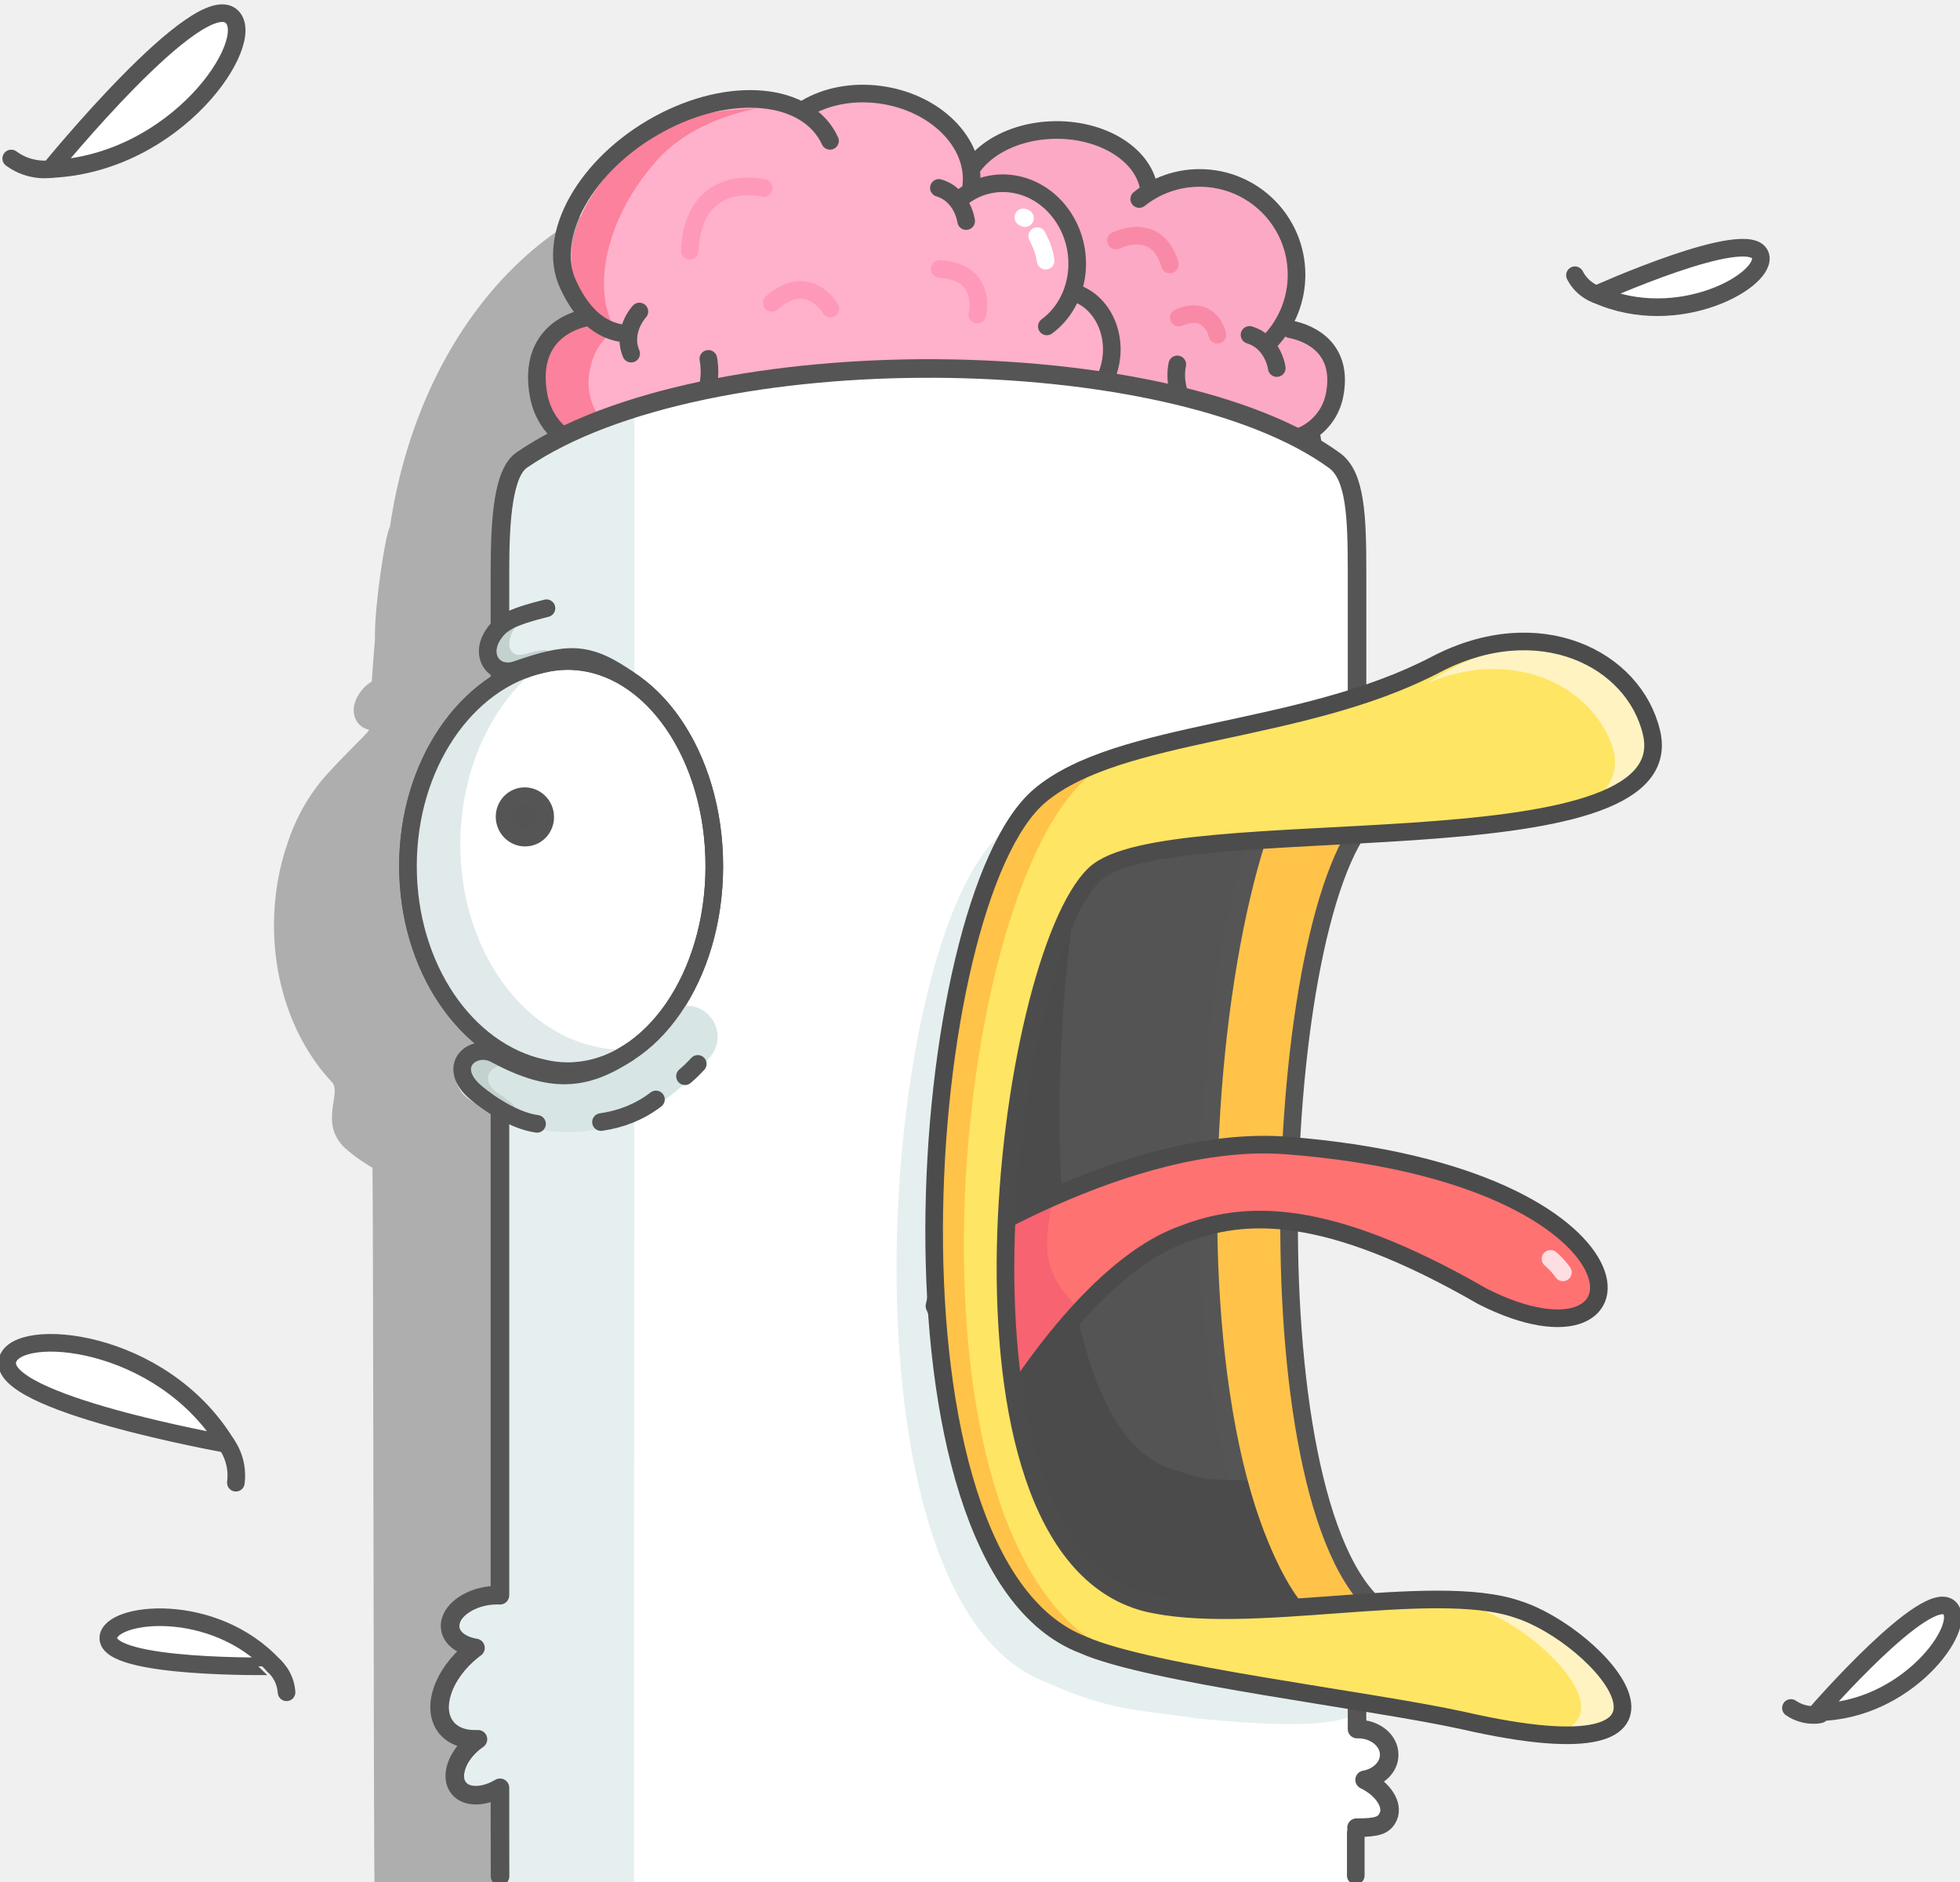
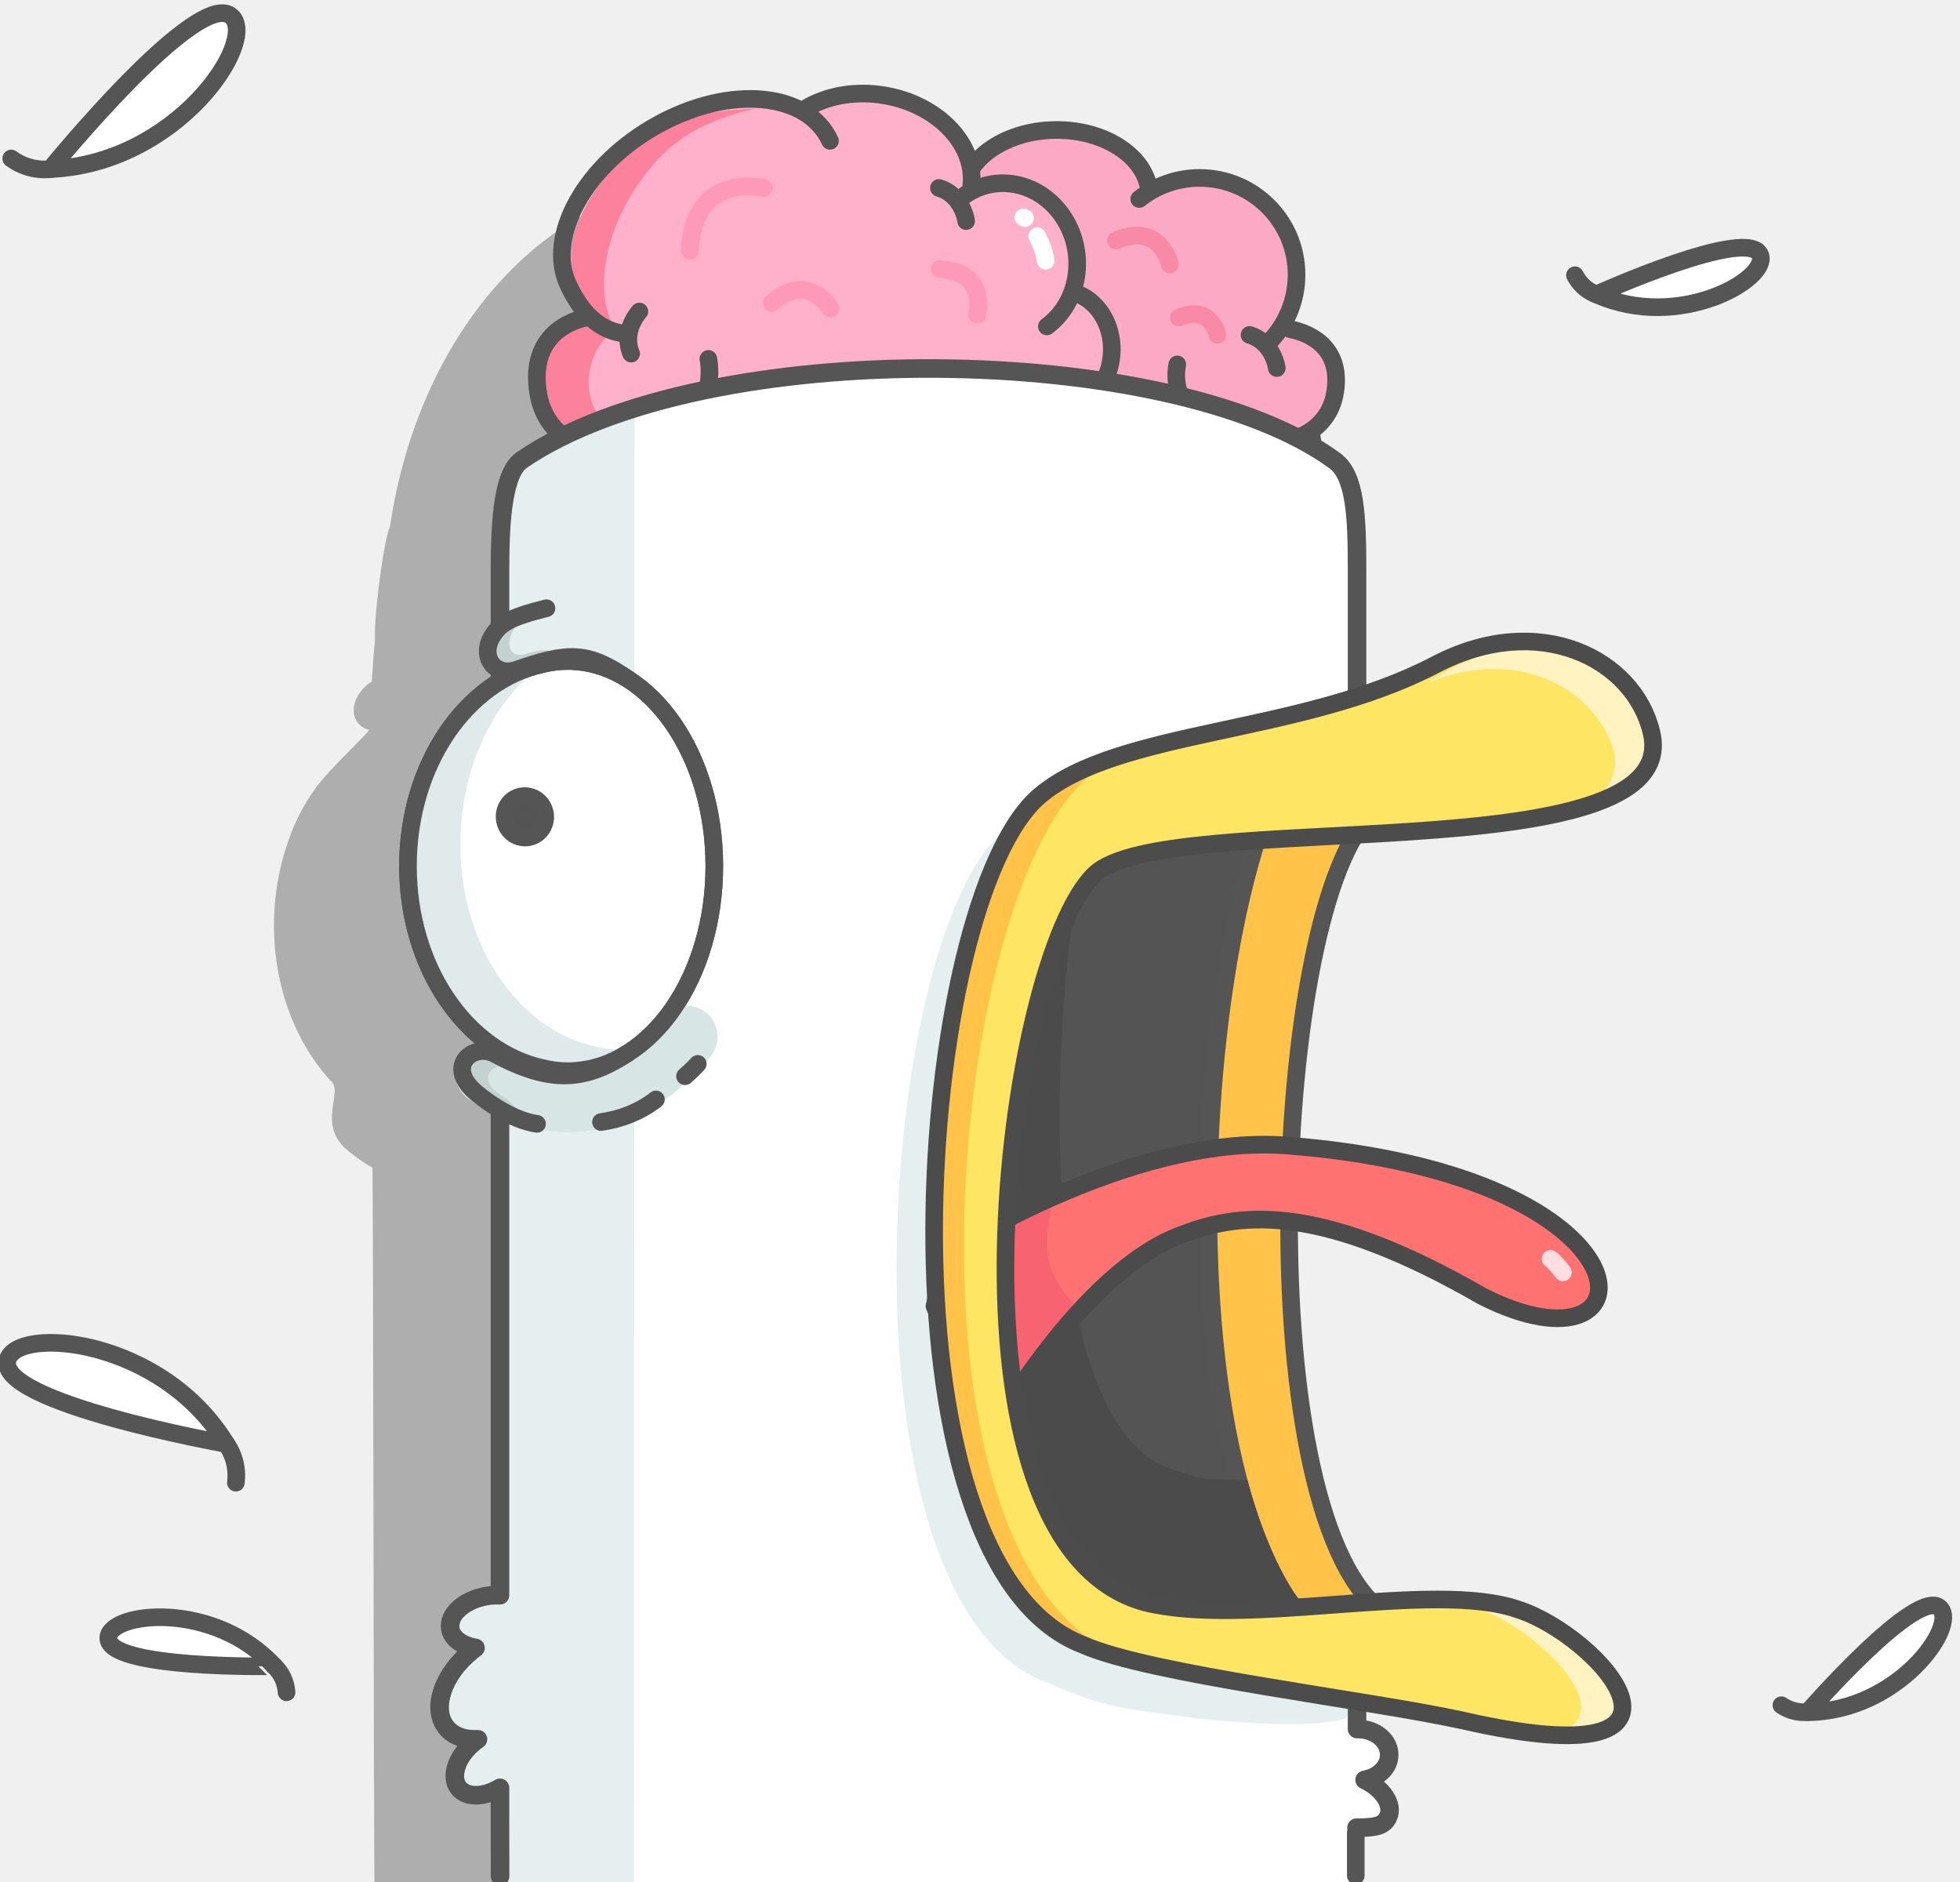
<svg xmlns="http://www.w3.org/2000/svg" version="1.1" id="Layer_1" x="0px" y="0px" width="411.623px" height="395.066px" viewBox="0 0 411.623 395.066" enable-background="new 0 0 411.623 395.066" xml:space="preserve">
-   <path fill="#161614" fill-opacity="0.3" d="M258.892,157.189v-24.858c0-8.237-0.17-15.033-1.93-19.378  c-3.074-43.853-35.545-69.7-69.177-69.7c-3.355,0-6.658,0.298-9.893,0.875c-7.97-4.208-16.867-6.544-26.53-6.544  c-35.63,0-63.376,31.532-69.48,73.097c-1.034,1.642-3.136,16.412-3.136,22.363v1.311c-0.258,2.857-0.48,5.776-0.676,8.746  c-1.242,0.758-1.977,1.571-2.637,2.567c-2.344,3.537-0.844,6.938,2.078,7.567c-0.024,0.625-8.142,7.926-11.247,12.29  c-2.562,3.47-4.494,7.334-5.846,11.42c-1.848,5.3-2.88,11.149-2.88,17.31c0,13.255,4.75,25.104,12.214,33  c2.02,2.333-2.76,8.604,2.646,13.755c0.758,0.722,3.006,2.552,5.822,4.179c0.174,6.029,0.253,144.619,0.427,150.879l181.165-0.752  c7.869,1.294,11.627-48.137-0.677-47.313C247.582,335.247,263.896,155.497,258.892,157.189L258.892,157.189L258.892,157.189z   M252.24,368.068c1.141,0.188,2.27,0.371,3.393,0.553c-1.17,0.047-2.301-0.141-3.393-0.551V368.068z" />
+   <path fill="#161614" fill-opacity="0.3" d="M258.892,157.189v-24.858c0-8.237-0.17-15.033-1.93-19.378  c-3.074-43.853-35.545-69.7-69.177-69.7c-3.355,0-6.658,0.298-9.893,0.875c-7.97-4.208-16.867-6.544-26.53-6.544  c-35.63,0-63.376,31.532-69.48,73.099c-1.034,1.642-3.136,16.41-3.136,22.361v1.312c-0.258,2.855-0.48,5.774-0.676,8.746  c-1.242,0.758-1.977,1.569-2.637,2.565c-2.344,3.537-0.844,6.938,2.078,7.567c-0.024,0.625-8.142,7.926-11.247,12.29  c-2.562,3.47-4.494,7.334-5.846,11.42c-1.848,5.3-2.88,11.147-2.88,17.31c0,13.255,4.75,25.104,12.214,33  c2.02,2.333-2.76,8.604,2.646,13.755c0.758,0.724,3.006,2.554,5.822,4.181c0.174,6.027,0.253,144.619,0.427,150.879l181.165-0.752  c7.869,1.294,11.627-48.137-0.677-47.313C247.582,335.247,263.896,155.497,258.892,157.189L258.892,157.189L258.892,157.189z   M252.24,368.068c1.141,0.188,2.27,0.371,3.393,0.553c-1.17,0.047-2.301-0.141-3.393-0.551V368.068z" />
  <path fill="none" stroke="#555555" stroke-width="3.7" stroke-miterlimit="10" d="M234.658,101.231  c-5.056-41.817-27.181-73.664-58.386-73.664c-31.205,0-55.465,31.846-60.518,73.664H234.658z" />
  <path fill="#FCA9C5" stroke="#545454" stroke-width="3.7" stroke-linecap="round" stroke-linejoin="round" stroke-miterlimit="10" d="  M166.05,96.351c4.68-35.57,25.173-62.657,54.081-62.657c28.902,0,51.375,27.087,56.056,62.658L166.05,96.351L166.05,96.351z" />
-   <path fill="#FCA9C5" stroke="#545454" stroke-width="3.7" stroke-linecap="round" stroke-linejoin="round" stroke-miterlimit="10" d="  M247.246,76.508c-1.248,6.394,2.924,12.587,9.313,13.834l9.885,1.931c6.396,1.246,12.589-2.926,13.834-9.32  c1.853-9.485-4.631-12.92-9.317-13.836" />
+   <path fill="#FCA9C5" stroke="#545454" stroke-width="3.7" stroke-linecap="round" stroke-linejoin="round" stroke-miterlimit="10" d="  M247.246,76.508c-1.248,6.396,2.924,12.587,9.313,13.834l9.885,1.933c6.396,1.246,12.589-2.926,13.834-9.32  c1.853-9.485-4.631-12.92-9.317-13.836" />
  <path fill="#FFA4AF" stroke="#545454" stroke-width="3.7" stroke-linecap="round" stroke-linejoin="round" stroke-miterlimit="10" d="  M176.206,65.165c-5.475,1.236-8.934,7.388-7.723,13.742c1.21,6.354,6.627,10.503,12.102,9.267l14.04-3.168" />
-   <path fill="#FFA4AF" stroke="#545454" stroke-width="3.7" stroke-linecap="round" stroke-linejoin="round" stroke-miterlimit="10" d="  M195.346,44.283c-7.05-3.45-15.332-0.027-18.5,7.648c-3.17,7.676-0.025,16.694,7.023,20.146" />
-   <path fill="#FCA9C5" stroke="#545454" stroke-width="3.7" stroke-linecap="round" stroke-linejoin="round" stroke-miterlimit="10" d="  M241.399,41.031c-0.101-7.729-8.979-13.877-19.83-13.738c-10.85,0.143-19.561,6.521-19.459,14.246" />
+   <path fill="#FFA4AF" stroke="#545454" stroke-width="3.7" stroke-linecap="round" stroke-linejoin="round" stroke-miterlimit="10" d="  M195.346,44.283c-7.05-3.45-15.332-0.027-18.5,7.648c-3.17,7.676-0.025,16.692,7.023,20.146" />
+   <path fill="#FCA9C5" stroke="#545454" stroke-width="3.7" stroke-linecap="round" stroke-linejoin="round" stroke-miterlimit="10" d="  M241.399,41.031c-0.103-7.729-8.979-13.877-19.83-13.738c-10.852,0.145-19.562,6.521-19.459,14.246" />
  <path fill="#FFB0CA" d="M234.658,99.658c-5.056-41.818-27.181-73.665-58.386-73.665c-31.205,0-55.465,31.846-60.516,73.665h118.9  H234.658z" />
-   <path fill="#FCA9C5" d="M239.003,42.893c3.479-2.771,7.887-4.425,12.682-4.425c11.238,0,20.354,9.101,20.354,20.323  c0,5.303-2.035,10.13-5.367,13.75" />
+   <path fill="#FCA9C5" d="M239.003,42.893c3.479-2.771,7.887-4.427,12.682-4.427c11.238,0,20.354,9.103,20.354,20.323  c0,5.303-2.035,10.13-5.367,13.75" />
  <path fill="none" stroke="#545454" stroke-width="3.7" stroke-linecap="round" stroke-linejoin="round" stroke-miterlimit="10" d="  M239.253,41.784c3.479-2.77,7.887-4.424,12.682-4.424c11.24,0,20.354,9.098,20.354,20.322c0,5.302-2.035,10.13-5.365,13.75" />
-   <path fill="#FFB0CA" d="M161.86,33.465c0.99-9.02,11.223-15.105,22.855-13.594c11.63,1.514,20.256,10.054,19.268,19.075" />
-   <path fill="none" stroke="#545454" stroke-width="3.7" stroke-linecap="round" stroke-linejoin="round" stroke-miterlimit="10" d="  M161.86,33.465c0.99-9.02,11.223-15.105,22.855-13.594c11.63,1.514,20.256,10.054,19.268,19.075" />
-   <path fill="#FFB0CA" d="M147.762,74.665c1.346,7.518-3.158,14.8-10.06,16.265l-10.67,2.267c-6.9,1.465-13.587-3.44-14.933-10.958  c-2-11.15,4.995-15.19,10.058-16.265" />
-   <path fill="#FFB0CA" stroke="#545454" stroke-width="3.7" stroke-linecap="round" stroke-linejoin="round" stroke-miterlimit="10" d="  M224.894,61.264c5.91,1.333,9.645,7.976,8.336,14.836c-1.307,6.859-7.154,11.338-13.064,10.004l-15.158-3.42" />
-   <path fill="#FFB0CA" stroke="#545454" stroke-width="3.7" stroke-linecap="round" stroke-linejoin="round" stroke-miterlimit="10" d="  M202.303,41.221c6.821-5.021,16.28-2.979,21.125,4.562c4.846,7.544,3.24,17.73-3.58,22.753" />
-   <path fill="#FC819C" d="M135.8,93.847c-7.02-0.727-13.124-7.641-12.097-15.21c0.832-6.129,4.377-8.419,4.377-8.419l-2.94-2.079  c-5.145-0.532-9.833-1.017-11.354,10.21c-1.03,7.566,4.932,14.479,11.95,15.206l10.85,1.119c1.43,0.147,2.837,0.023,4.185-0.313  L135.8,93.847L135.8,93.847z" />
-   <path fill="none" stroke="#545454" stroke-width="3.7" stroke-linecap="round" stroke-linejoin="round" stroke-miterlimit="10" d="  M148.764,75.351c1.346,7.517-3.158,14.8-10.06,16.264l-10.67,2.267c-6.903,1.467-13.59-3.438-14.935-10.957  c-2-11.149,4.997-15.189,10.06-16.265" />
-   <path fill="#FFB0CA" d="M132.333,71.515c-5.697-0.948-9.033-5.601-11.184-10.247c-4.724-10.229,3.76-25.264,18.952-33.584  c15.19-8.322,31.33-6.78,36.057,3.447" />
-   <path fill="#FC819C" d="M137.73,33.914c6.052-6.854,14.49-9.746,21.138-11.151c-5.463,0.325-12.707,0.6-18.607,3.831  c-15.192,8.32-23.675,23.356-18.952,33.584c1.717,3.716,4.2,7.428,8.033,9.254c-5.334-8.698-1.992-23.764,8.39-35.518H137.73z" />
+   <path fill="#FFB0CA" d="M161.86,33.465c0.99-9.02,11.223-15.104,22.855-13.594c11.63,1.514,20.256,10.054,19.268,19.075" />
+   <path fill="none" stroke="#545454" stroke-width="3.7" stroke-linecap="round" stroke-linejoin="round" stroke-miterlimit="10" d="  M161.86,33.465c0.99-9.02,11.223-15.104,22.855-13.594c11.63,1.514,20.256,10.054,19.268,19.075" />
+   <path fill="#FFB0CA" d="M147.762,74.665c1.346,7.52-3.158,14.8-10.06,16.267l-10.67,2.267c-6.9,1.465-13.587-3.44-14.933-10.958  c-2-11.15,4.995-15.19,10.058-16.265" />
+   <path fill="#FFB0CA" stroke="#545454" stroke-width="3.7" stroke-linecap="round" stroke-linejoin="round" stroke-miterlimit="10" d="  M224.894,61.264c5.91,1.333,9.646,7.976,8.336,14.836c-1.307,6.857-7.152,11.338-13.062,10.004l-15.158-3.42" />
+   <path fill="#FFB0CA" stroke="#545454" stroke-width="3.7" stroke-linecap="round" stroke-linejoin="round" stroke-miterlimit="10" d="  M202.303,41.221c6.821-5.021,16.28-2.979,21.125,4.562c4.846,7.544,3.238,17.73-3.58,22.753" />
+   <path fill="#FC819C" d="M135.8,93.847c-7.02-0.729-13.124-7.643-12.097-15.21c0.832-6.131,4.377-8.421,4.377-8.421l-2.94-2.077  c-5.145-0.532-9.833-1.019-11.354,10.21c-1.03,7.564,4.932,14.479,11.95,15.206l10.85,1.117c1.43,0.147,2.837,0.023,4.185-0.312  L135.8,93.847L135.8,93.847z" />
+   <path fill="none" stroke="#545454" stroke-width="3.7" stroke-linecap="round" stroke-linejoin="round" stroke-miterlimit="10" d="  M148.764,75.351c1.346,7.517-3.158,14.8-10.06,16.264l-10.67,2.267c-6.903,1.469-13.59-3.438-14.935-10.957  c-2-11.147,4.997-15.188,10.06-16.265" />
+   <path fill="#FFB0CA" d="M132.333,71.515c-5.697-0.948-9.033-5.603-11.184-10.247c-4.724-10.229,3.76-25.266,18.952-33.584  c15.19-8.322,31.33-6.78,36.057,3.445" />
+   <path fill="#FC819C" d="M137.73,33.914c6.052-6.854,14.49-9.746,21.138-11.149c-5.463,0.323-12.707,0.6-18.607,3.829  c-15.192,8.32-23.675,23.356-18.952,33.584c1.717,3.718,4.2,7.43,8.033,9.256c-5.334-8.698-1.992-23.766,8.39-35.52H137.73z" />
  <path fill="none" stroke="#545454" stroke-width="3.7" stroke-linecap="round" stroke-linejoin="round" stroke-miterlimit="10" d="  M130.49,69.957c-5.7-0.948-9.036-5.6-11.187-10.247c-4.723-10.229,3.762-25.264,18.953-33.585c15.19-8.322,31.332-6.78,36.057,3.448  " />
-   <path fill="none" stroke="#545454" stroke-width="3.7" stroke-linecap="round" stroke-linejoin="round" stroke-miterlimit="10" d="  M132.55,74.251c-2.02-4.847,1.73-8.844,1.73-8.844 M262.414,70.321c5.022,1.523,5.726,6.96,5.726,6.96 M197.178,39.457  c5.027,1.525,5.725,6.962,5.725,6.962" />
-   <path fill="none" stroke="#FFFFFF" stroke-width="3.7" stroke-linecap="round" stroke-linejoin="round" stroke-miterlimit="10" d="  M217.826,49.581c0.993,1.993,1.399,2.975,1.774,5.153 M214.925,45.638c0.113,0.053,0.229,0.107,0.342,0.163" />
-   <path fill="none" stroke="#FF99B9" stroke-width="3.7" stroke-linecap="round" stroke-linejoin="round" stroke-miterlimit="10" d="  M197.364,56.481c10.224,0.63,7.865,9.565,7.865,9.565 M162.077,63.604c7.666-6.794,12.328,1.185,12.328,1.185" />
-   <path fill="none" stroke="#FF99B9" stroke-width="3.7" stroke-linecap="round" stroke-linejoin="round" stroke-miterlimit="10" d="  M144.86,52.635c0.79-16.81,15.527-13.149,15.527-13.149" />
-   <path fill="none" stroke="#F98AA7" stroke-width="3.7" stroke-linecap="round" stroke-linejoin="round" stroke-miterlimit="10" d="  M234.356,50.503c9.422-4.016,11.317,5.03,11.317,5.03" />
+   <path fill="none" stroke="#545454" stroke-width="3.7" stroke-linecap="round" stroke-linejoin="round" stroke-miterlimit="10" d="  M132.55,74.251c-2.02-4.847,1.73-8.844,1.73-8.844 M262.414,70.321c5.022,1.521,5.726,6.96,5.726,6.96 M197.178,39.457  c5.027,1.525,5.725,6.962,5.725,6.962" />
+   <path fill="none" stroke="#FFFFFF" stroke-width="3.7" stroke-linecap="round" stroke-linejoin="round" stroke-miterlimit="10" d="  M217.826,49.581c0.993,1.993,1.399,2.977,1.774,5.153 M214.925,45.638c0.113,0.053,0.229,0.105,0.342,0.161" />
+   <path fill="none" stroke="#FF99B9" stroke-width="3.7" stroke-linecap="round" stroke-linejoin="round" stroke-miterlimit="10" d="  M197.364,56.481c10.224,0.63,7.865,9.563,7.865,9.563 M162.077,63.604c7.666-6.794,12.328,1.185,12.328,1.185" />
+   <path fill="none" stroke="#FF99B9" stroke-width="3.7" stroke-linecap="round" stroke-linejoin="round" stroke-miterlimit="10" d="  M144.86,52.635c0.79-16.81,15.527-13.147,15.527-13.147" />
+   <path fill="none" stroke="#F98AA7" stroke-width="3.7" stroke-linecap="round" stroke-linejoin="round" stroke-miterlimit="10" d="  M234.356,50.503c9.422-4.016,11.315,5.03,11.315,5.03" />
  <path fill="none" stroke="#F98AA7" stroke-width="3.7" stroke-linecap="round" stroke-linejoin="round" stroke-miterlimit="10" d="  M247.562,66.689c6.746-2.875,8.104,3.602,8.104,3.602" />
-   <path fill="#FFFFFF" d="M288.621,373.684c2.953-0.526,5.166-2.688,5.166-5.272c0-2.979-2.938-5.396-6.565-5.396  c-0.062,0-0.189-7.465-0.189-7.465c-32.334,12.604-39.399-145.16,0-199.661v-35.967c0-11.365-0.309-20.015-4.69-23.22  c-34.394-25.153-132.311-26.403-170.677-0.173c-3.863,2.64-4.633,11.88-4.633,23.393v215c-0.91-0.047-1.872,0.005-2.856,0.173  c-4.695,0.803-8.086,3.883-7.572,6.877c0.354,2.063,2.47,3.551,5.29,4.008c-0.208,0.153-0.417,0.302-0.62,0.465  c-6.236,4.988-8.713,12.258-5.53,16.232c1.466,1.831,3.884,2.635,6.67,2.489c-0.25,0.174-0.5,0.357-0.745,0.554  c-3.72,2.977-5.197,7.312-3.3,9.684c1.65,2.062,5.298,1.962,8.665-0.049v6.485c0,0.573-0.38,3.294-0.37,3.862h2.002l0.148,10.362  l176.953-0.728l0.049-9.636h1.349c3.096,0.563,5.582-2.388,6.442-4.351C294.681,378.904,292.46,375.551,288.621,373.684z" />
-   <path fill="#E6EFEF" d="M133.25,87.317c-8.422,2.77-15.863,6.192-21.852,10.288c-3.863,2.64-4.633,11.88-4.633,23.394v215  c-0.912-0.046-1.873,0.003-2.857,0.17c-4.695,0.807-8.084,3.885-7.572,6.878c0.354,2.064,2.47,3.552,5.29,4.009  c-0.206,0.153-0.415,0.303-0.62,0.465c-6.236,4.986-8.713,12.256-5.53,16.229c1.466,1.835,3.884,2.636,6.67,2.49  c-0.25,0.177-0.5,0.357-0.745,0.556c-3.718,2.977-5.194,7.311-3.298,9.684c1.648,2.061,5.297,1.959,8.664-0.051v6.489  c0,0.57-0.129,12.58-0.121,13.148h26.5L133.25,87.317L133.25,87.317z M222.005,191.367  c-18.779,17.896-34.609,140.646,10.557,152.896c21.41,5.346,15.229-5.177,33.104,0.947c17.125,5.376,40.787,21.143-13.895,15.655  c-13.363-2.035-18.248-1.479-32.201-7.7c-45.062-17.229-35.339-156.234-9.062-178.33c16.65-13.992,26.391,2.3,11.5,16.53  L222.005,191.367L222.005,191.367z" />
-   <path fill="none" stroke="#555555" stroke-width="3.9" stroke-linecap="round" stroke-linejoin="round" stroke-miterlimit="10" d="  M284.884,383.751c4.219,0.016,5.82-0.41,6.686-2.374c1.074-2.45-1.146-5.803-4.984-7.67c2.951-0.526,5.164-2.686,5.164-5.272  c0-2.979-2.939-5.396-6.564-5.396c-0.062,0-0.127,0.006-0.188,0.008v-7.47c-32.336,12.604-39.404-145.163,0-199.663v-35.966  c0-11.366-0.312-20.015-4.691-23.22c-34.395-25.153-132.311-26.403-170.677-0.173c-3.863,2.64-4.633,11.88-4.633,23.394v215  c-0.912-0.047-1.873,0.006-2.855,0.174c-4.696,0.802-8.087,3.882-7.573,6.876c0.352,2.063,2.47,3.55,5.29,4.008  c-0.208,0.154-0.417,0.301-0.622,0.466c-6.236,4.986-8.713,12.257-5.53,16.229c1.466,1.833,3.884,2.636,6.67,2.489  c-0.25,0.174-0.5,0.356-0.743,0.555c-3.72,2.978-5.197,7.311-3.3,9.685c1.647,2.061,5.296,1.96,8.663-0.051v6.75  c0,0.569,0.02,11.812,0.02,11.812" />
-   <path fill="#FFFFFF" stroke="#555555" stroke-width="3.7" stroke-linecap="round" stroke-linejoin="round" stroke-miterlimit="10" d="  M369.679,53.594c1.809,5.061-17.184,15.957-34.42,8.219C335.259,61.812,367.435,47.295,369.679,53.594L369.679,53.594z" />
-   <path fill="none" stroke="#555555" stroke-width="3.7" stroke-linecap="round" stroke-linejoin="round" stroke-miterlimit="10" d="  M330.755,57.791c1.672,3.271,4.73,4.101,4.73,4.101" />
-   <path fill="#FFFFFF" stroke="#555555" stroke-width="3.7" stroke-linecap="round" stroke-linejoin="round" stroke-miterlimit="10" d="  M409.464,337.668c3.754,3.847-8.949,21.679-27.842,21.842C381.623,359.508,404.794,332.88,409.464,337.668L409.464,337.668z" />
-   <path fill="none" stroke="#555555" stroke-width="3.7" stroke-linecap="round" stroke-linejoin="round" stroke-miterlimit="10" d="  M376.115,358.615c3.023,2.076,6.107,1.346,6.107,1.346" />
-   <path fill="#FFFFFF" stroke="#555555" stroke-width="3.7" stroke-linecap="round" stroke-linejoin="round" stroke-miterlimit="10" d="  M22.75,343.843c0.337-5.361,22.083-7.895,34.872,6.014C57.622,349.855,22.332,350.518,22.75,343.843L22.75,343.843z" />
-   <path fill="none" stroke="#555555" stroke-width="3.7" stroke-linecap="round" stroke-linejoin="round" stroke-miterlimit="10" d="  M60.178,355.324c-0.248-3.662-2.73-5.631-2.73-5.631" />
-   <path fill="#FFFFFF" stroke="#555555" stroke-width="3.7" stroke-linecap="round" stroke-linejoin="round" stroke-miterlimit="10" d="  M1.584,285.581c1.904-7.226,32.242-4.814,45.94,17.59C47.524,303.171-0.786,294.57,1.584,285.581z" />
-   <path fill="none" stroke="#555555" stroke-width="3.7" stroke-linecap="round" stroke-linejoin="round" stroke-miterlimit="10" d="  M49.536,311.32c0.648-5.062-2.207-8.414-2.207-8.414" />
-   <path fill="#FFFFFF" stroke="#555555" stroke-width="3.7" stroke-linecap="round" stroke-linejoin="round" stroke-miterlimit="10" d="  M48.688,3.501c5.457,5.234-11.58,30.895-38.137,32C10.551,35.501,41.901-3.012,48.688,3.501L48.688,3.501z" />
-   <path fill="none" stroke="#555555" stroke-width="3.7" stroke-linecap="round" stroke-linejoin="round" stroke-miterlimit="10" d="  M2.354,33.279c4.16,3.062,8.53,2.182,8.53,2.182" />
-   <path fill="#545454" d="M277.896,170.989c0.888-1.017,1.81-1.94,2.758-2.8l-0.006-0.348c-13.713,9.766-56.931,3.448-66.293,15.687  c-13.894,18.103-24.022,141.015,10.203,152.763c14.139,4.452,38.854,1.67,53.94,4.814c-24.211-34.482-18.203-149.903-0.604-170.116  H277.896z" />
-   <path fill="#FFC34A" stroke="#555555" stroke-width="3.7" stroke-linecap="round" stroke-linejoin="round" stroke-miterlimit="10" d="  M287.494,171.494c-21.272,22.237-25.22,153.96,5.342,168.39c21.408,5.864,6.17,15.922-7.778,9.102  c-45.062-18.902-35.343-171.385-9.062-195.617C292.642,138.013,302.378,155.885,287.494,171.494L287.494,171.494z" />
+   <path fill="#FFFFFF" d="M288.621,373.684c2.953-0.526,5.166-2.688,5.166-5.272c0-2.979-2.938-5.396-6.565-5.396  c-0.062,0-0.188-7.467-0.188-7.467c-32.334,12.604-39.399-145.158,0-199.659v-35.969c0-11.363-0.311-20.015-4.69-23.22  C247.949,71.55,150.032,70.3,111.666,96.53c-3.863,2.64-4.633,11.88-4.633,23.393v215c-0.91-0.047-1.872,0.007-2.856,0.175  c-4.695,0.803-8.086,3.883-7.572,6.877c0.354,2.062,2.47,3.551,5.29,4.008c-0.208,0.151-0.417,0.302-0.62,0.465  c-6.236,4.988-8.713,12.258-5.53,16.232c1.466,1.829,3.884,2.635,6.67,2.487c-0.25,0.174-0.5,0.357-0.745,0.556  c-3.72,2.977-5.197,7.312-3.3,9.684c1.65,2.062,5.298,1.962,8.665-0.049v6.483c0,0.573-0.38,3.294-0.37,3.862h2.002l0.148,10.362  l176.954-0.729l0.049-9.636h1.35c3.098,0.563,5.582-2.388,6.441-4.351C294.681,378.904,292.46,375.551,288.621,373.684z" />
+   <path fill="#E6EFEF" d="M133.25,87.317c-8.422,2.77-15.863,6.19-21.852,10.288c-3.863,2.64-4.633,11.88-4.633,23.394v215  c-0.912-0.046-1.873,0.003-2.857,0.17c-4.695,0.809-8.084,3.887-7.572,6.878c0.354,2.064,2.47,3.554,5.29,4.011  c-0.206,0.151-0.415,0.303-0.62,0.465c-6.236,4.984-8.713,12.256-5.53,16.229c1.466,1.835,3.884,2.637,6.67,2.49  c-0.25,0.177-0.5,0.357-0.745,0.556c-3.718,2.979-5.194,7.312-3.298,9.686c1.648,2.061,5.297,1.959,8.664-0.051v6.487  c0,0.57-0.129,12.58-0.121,13.148h26.5L133.25,87.317L133.25,87.317z M222.005,191.367  c-18.779,17.896-34.609,140.646,10.557,152.896c21.41,5.346,15.229-5.179,33.104,0.945c17.125,5.376,40.787,21.145-13.896,15.655  c-13.362-2.035-18.248-1.479-32.201-7.7c-45.062-17.229-35.338-156.232-9.062-178.33c16.65-13.992,26.393,2.3,11.5,16.53  L222.005,191.367L222.005,191.367z" />
+   <path fill="none" stroke="#555555" stroke-width="3.9" stroke-linecap="round" stroke-linejoin="round" stroke-miterlimit="10" d="  M284.884,383.751c4.219,0.018,5.82-0.41,6.686-2.374c1.074-2.45-1.146-5.803-4.982-7.67c2.951-0.524,5.164-2.686,5.164-5.271  c0-2.979-2.938-5.396-6.562-5.396c-0.062,0-0.127,0.006-0.188,0.008v-7.47c-32.336,12.604-39.403-145.163,0-199.663v-35.966  c0-11.366-0.312-20.015-4.69-23.22c-34.396-25.153-132.312-26.403-170.678-0.173c-3.863,2.64-4.633,11.88-4.633,23.394v215  c-0.912-0.047-1.873,0.006-2.855,0.174c-4.696,0.802-8.087,3.882-7.573,6.876c0.352,2.063,2.47,3.55,5.29,4.008  c-0.208,0.154-0.417,0.303-0.622,0.468c-6.236,4.984-8.713,12.257-5.53,16.229c1.466,1.833,3.884,2.636,6.67,2.489  c-0.25,0.174-0.5,0.354-0.743,0.555c-3.72,2.979-5.197,7.312-3.3,9.687c1.647,2.061,5.296,1.96,8.663-0.053v6.75  c0,0.569,0.02,11.812,0.02,11.812" />
+   <g id="feather_4_">
+     <path fill="#FFFFFF" stroke="#555555" stroke-width="3.7" stroke-linecap="round" stroke-linejoin="round" stroke-miterlimit="10" d="   M369.679,53.594c1.811,5.062-17.184,15.957-34.42,8.221C335.259,61.812,367.435,47.295,369.679,53.594L369.679,53.594z" />
+     <path fill="none" stroke="#555555" stroke-width="3.7" stroke-linecap="round" stroke-linejoin="round" stroke-miterlimit="10" d="   M330.755,57.791c1.672,3.271,4.73,4.103,4.73,4.103" />
+   </g>
+   <g id="feather">
+     <path fill="#FFFFFF" stroke="#555555" stroke-width="3.7" stroke-linecap="round" stroke-linejoin="round" stroke-miterlimit="10" d="   M407.462,337.668c3.754,3.849-8.949,21.681-27.842,21.842C379.621,359.508,402.792,332.88,407.462,337.668L407.462,337.668z" />
+     <path fill="none" stroke="#555555" stroke-width="3.7" stroke-linecap="round" stroke-linejoin="round" stroke-miterlimit="10" d="   M374.113,358.039c3.021,2.076,6.105,1.346,6.105,1.346" />
+   </g>
+   <g id="feather_1_">
+     <path fill="#FFFFFF" stroke="#555555" stroke-width="3.7" stroke-linecap="round" stroke-linejoin="round" stroke-miterlimit="10" d="   M22.75,343.843c0.337-5.359,22.083-7.895,34.872,6.016C57.622,349.855,22.332,350.518,22.75,343.843L22.75,343.843z" />
+     <path fill="none" stroke="#555555" stroke-width="3.7" stroke-linecap="round" stroke-linejoin="round" stroke-miterlimit="10" d="   M60.178,355.324c-0.248-3.662-2.73-5.631-2.73-5.631" />
+   </g>
+   <g id="feather_2_">
+     <path fill="#FFFFFF" stroke="#555555" stroke-width="3.7" stroke-linecap="round" stroke-linejoin="round" stroke-miterlimit="10" d="   M1.584,285.581c1.904-7.226,32.242-4.812,45.94,17.59C47.524,303.171-0.786,294.57,1.584,285.581z" />
+     <path fill="none" stroke="#555555" stroke-width="3.7" stroke-linecap="round" stroke-linejoin="round" stroke-miterlimit="10" d="   M49.536,311.32c0.648-5.062-2.207-8.414-2.207-8.414" />
+   </g>
+   <g id="feather_3_">
+     <path fill="#FFFFFF" stroke="#555555" stroke-width="3.7" stroke-linecap="round" stroke-linejoin="round" stroke-miterlimit="10" d="   M48.688,3.501c5.457,5.234-11.58,30.896-38.137,32C10.551,35.501,41.901-3.012,48.688,3.501L48.688,3.501z" />
+     <path fill="none" stroke="#555555" stroke-width="3.7" stroke-linecap="round" stroke-linejoin="round" stroke-miterlimit="10" d="   M2.354,33.279c4.16,3.062,8.53,2.182,8.53,2.182" />
+   </g>
+   <path fill="#545454" d="M277.896,170.989c0.89-1.017,1.812-1.94,2.758-2.8l-0.006-0.35c-13.713,9.768-56.931,3.448-66.293,15.688  c-13.894,18.103-24.021,141.015,10.203,152.763c14.139,4.452,38.854,1.67,53.94,4.814c-24.211-34.482-18.203-149.903-0.604-170.116  H277.896z" />
+   <path fill="#FFC34A" stroke="#555555" stroke-width="3.7" stroke-linecap="round" stroke-linejoin="round" stroke-miterlimit="10" d="  M287.494,171.494c-21.272,22.237-25.22,153.96,5.342,168.39c21.408,5.864,6.17,15.924-7.778,9.104  c-45.062-18.902-35.343-171.385-9.062-195.617C292.642,138.013,302.378,155.885,287.494,171.494L287.494,171.494z" />
  <g>
-     <path fill="#4B4B4B" d="M245.667,308.307c-26.141-8.975-26.404-82.771-18.885-125.218c-1.684,0.92-3.074,2-4.068,3.301   c-13.895,18.103-24.022,141.014,10.201,152.762c14.145,4.453,26.818-4.256,41.91-1.109c-5.688-5.188-10.928-19.616-12.846-27.233   c-10.754-0.265-8.574-0.066-16.312-2.504V308.307L245.667,308.307z M289.013,171.054l-0.006-0.349   c-0.086,0.061-0.188,0.114-0.271,0.173l-0.104,0.54C288.757,171.299,288.882,171.171,289.013,171.054L289.013,171.054z" />
+     <path fill="#4B4B4B" d="M245.667,308.307c-26.141-8.977-26.404-82.771-18.885-125.22c-1.684,0.92-3.074,2-4.068,3.303   c-13.895,18.103-24.022,141.014,10.201,152.762c14.145,4.453,26.818-4.256,41.91-1.109c-5.688-5.188-10.928-19.616-12.846-27.231   C251.226,310.545,253.405,310.744,245.667,308.307L245.667,308.307L245.667,308.307z M289.013,171.054l-0.006-0.351   c-0.086,0.062-0.188,0.114-0.271,0.173l-0.104,0.54C288.757,171.299,288.882,171.171,289.013,171.054L289.013,171.054z" />
  </g>
-   <path fill="#FF7272" d="M196.99,264.516c0,0,39.571-26.272,73.28-23.646c79.405,6.196,78.003,50.42,41.003,31.67  c-33.003-19-50.013-18.058-63.003-13c-21.344,7.692-40.319,41.979-40.319,41.979l-11.771-26.951l3.335-14.771" />
-   <path fill="#F76371" d="M220.849,250.574c-7.174,3.635-14.279,8.318-16.871,9.97l-2.397,11.165l12.062,26.824  c0,0-1.683-9.891,14.312-22.684C215.371,265.666,221.453,256.396,220.849,250.574L220.849,250.574z" />
-   <path fill="none" stroke="#4B4B4B" stroke-width="3.7" stroke-linecap="round" stroke-linejoin="round" stroke-miterlimit="10" d="  M197.06,264.169c0,0,39.57-26.273,73.279-23.646c79.406,6.193,78,50.42,41,31.67c-33-19-50.01-18.059-63-13  c-21.344,7.691-40.32,41.979-40.32,41.979l-11.771-26.947l3.335-14.772" />
-   <path fill="#FFE564" d="M301.526,138.694c21.669-11.333,41.677-1.24,45.315,14.312c7.006,29.917-102.055,15.49-116.942,29.719  c-18.776,17.896-34.608,140.646,10.558,152.896c21.41,5.346,60.351-4.692,78.223,1.433c17.125,5.375,44.67,36.18-11.375,23.375  c-19.874-4.375-65.891-9.683-79.842-15.9c-45.061-17.23-35.34-156.238-9.062-178.328C235.052,152.202,273.224,153.5,301.526,138.694  z" />
-   <path fill="#FFC34A" d="M247.787,350.18c-64.5-0.332-50.757-167.081-17.041-188.715c0.442-0.284,0.83-0.662,1.26-0.982  c-4.979,1.857-9.323,4.084-12.752,6.965c-26.28,22.09-36,161.097,9.062,178.33c29.474,12.398,58.717,8.57,19.474,4.398  L247.787,350.18L247.787,350.18z" />
-   <path fill="#FFF3C2" d="M346.4,151.671c-5.68-14.834-26.664-22.13-46.511-8.283c17.194-7.296,33.599-0.11,38.515,12.739  c2.043,5.34-0.107,9.7-5.041,13.365C343.593,165.018,349.339,159.362,346.4,151.671L346.4,151.671z M317.32,338.057  c-4.025-1.382-9.123-1.938-14.845-2.035c2.772,0.328,5.306,0.845,7.513,1.608c13.521,4.314,33.539,24.74,13.748,26.729  C355.005,366.664,332.22,342.734,317.32,338.057L317.32,338.057z" />
-   <path fill="none" stroke="#4C4C4C" stroke-width="3.7" stroke-linecap="round" stroke-linejoin="round" stroke-miterlimit="10" d="  M301.526,139.531c21.669-11.334,41.677-1.24,45.315,14.31c7.006,29.918-102.055,15.49-116.942,29.721  c-18.776,17.896-34.608,140.646,10.558,152.896c21.41,5.347,60.351-4.692,78.223,1.433c17.125,5.375,44.67,36.18-11.375,23.375  c-19.874-4.375-65.891-9.683-79.842-15.9c-45.061-17.23-35.34-156.238-9.062-178.328  C235.052,153.039,273.224,154.335,301.526,139.531L301.526,139.531z" />
-   <path fill="none" stroke="#FFDEE1" stroke-width="3.7" stroke-linecap="round" stroke-linejoin="round" stroke-miterlimit="10" d="  M328.23,267.154c-0.439-0.617-1.471-1.922-2.6-2.828" />
-   <path fill="#FFFFFF" stroke="#555555" stroke-width="3.7" stroke-linecap="round" stroke-linejoin="round" stroke-miterlimit="10" d="  M150.012,181.849c0-23.248-13.17-42.181-29.64-43.022c-0.185-0.018-0.37-0.04-0.56-0.04c-0.103,0-0.202,0.008-0.304,0.01  c-0.092-0.002-0.184-0.01-0.275-0.01c-1.81,0-3.582,0.23-5.307,0.65c-16.045,3.52-28.248,21.162-28.248,42.412  s12.203,38.89,28.248,42.409c1.725,0.421,3.496,0.653,5.307,0.653c0.092,0,0.184-0.01,0.275-0.01c0.102,0,0.2,0.01,0.303,0.01  c0.192,0,0.378-0.021,0.563-0.04c16.47-0.84,29.64-19.773,29.64-43.021L150.012,181.849z" />
-   <ellipse transform="matrix(-0.9786 0.2056 -0.2056 -0.9786 253.3728 316.6991)" fill="#545454" stroke="#555555" stroke-width="3.7" stroke-linecap="round" stroke-linejoin="round" stroke-miterlimit="10" cx="110.234" cy="171.512" rx="4.266" ry="4.355" />
-   <path fill="#E1EAEA" d="M114.167,139.381c-10.422,7.368-17.494,21.785-17.494,37.931c0,21.25,12.203,38.89,28.248,42.41  c1.726,0.42,3.497,0.652,5.308,0.652c0.092,0,0.184-0.01,0.275-0.01c0.102,0,0.2,0.01,0.303,0.01c0.19,0,0.377-0.021,0.562-0.04  c0.652-0.034,1.3-0.098,1.94-0.186c-43.63,26.221-70.6-64.801-19.14-80.771L114.167,139.381z" />
-   <path fill="#E6EFEF" d="M132.795,220.48c-8.963,5.844-16.12,6.457-27.803,0.17c-4.453-2.399-10.24,2.199-4.604,7.568  c1.377,1.312,7.676,6.288,13.393,7.062" />
+   <path fill="#FF7272" d="M196.99,264.516c0,0,39.571-26.272,73.28-23.646c79.403,6.196,78.003,50.42,41.003,31.67  c-33.003-19-50.015-18.058-63.003-13c-21.346,7.692-40.319,41.979-40.319,41.979l-11.771-26.951l3.335-14.771" />
+   <path fill="#F76371" d="M220.849,250.574c-7.174,3.635-14.279,8.318-16.871,9.97l-2.397,11.165l12.062,26.824  c0,0-1.685-9.891,14.312-22.684C215.371,265.666,221.453,256.396,220.849,250.574L220.849,250.574z" />
+   <path fill="none" stroke="#4B4B4B" stroke-width="3.7" stroke-linecap="round" stroke-linejoin="round" stroke-miterlimit="10" d="  M197.06,264.169c0,0,39.57-26.271,73.279-23.646c79.406,6.191,78,50.42,41,31.67c-33-19-50.01-18.061-63-13  c-21.344,7.689-40.32,41.979-40.32,41.979l-11.771-26.945l3.335-14.772" />
+   <path fill="#FFE564" d="M301.526,138.694c21.669-11.333,41.677-1.24,45.313,14.312c7.006,29.917-102.055,15.49-116.94,29.721  c-18.776,17.896-34.608,140.646,10.558,152.896c21.41,5.346,60.351-4.69,78.223,1.435c17.125,5.375,44.67,36.18-11.375,23.375  c-19.874-4.375-65.891-9.685-79.842-15.9c-45.061-17.23-35.34-156.238-9.062-178.328C235.052,152.202,273.224,153.5,301.526,138.694  z" />
+   <path fill="#FFC34A" d="M247.787,350.18c-64.5-0.332-50.757-167.081-17.041-188.717c0.442-0.282,0.83-0.662,1.26-0.98  c-4.979,1.855-9.323,4.084-12.752,6.965c-26.28,22.09-36,161.097,9.062,178.33c29.476,12.396,58.719,8.57,19.476,4.396  L247.787,350.18L247.787,350.18z" />
+   <path fill="#FFF3C2" d="M346.4,151.671c-5.682-14.834-26.664-22.13-46.511-8.281c17.192-7.298,33.599-0.11,38.515,12.737  c2.043,5.34-0.107,9.7-5.041,13.365C343.593,165.018,349.339,159.362,346.4,151.671L346.4,151.671z M317.32,338.057  c-4.025-1.384-9.123-1.938-14.845-2.035c2.771,0.328,5.306,0.845,7.513,1.606c13.521,4.314,33.539,24.74,13.748,26.729  C355.005,366.664,332.22,342.734,317.32,338.057L317.32,338.057z" />
+   <path fill="none" stroke="#4C4C4C" stroke-width="3.7" stroke-linecap="round" stroke-linejoin="round" stroke-miterlimit="10" d="  M301.526,139.531c21.669-11.334,41.677-1.24,45.313,14.31c7.006,29.918-102.055,15.49-116.94,29.723  c-18.776,17.896-34.608,140.646,10.558,152.896c21.41,5.349,60.351-4.69,78.223,1.435c17.125,5.375,44.67,36.18-11.375,23.375  c-19.874-4.375-65.891-9.685-79.842-15.9c-45.061-17.229-35.34-156.238-9.062-178.328  C235.052,153.039,273.224,154.335,301.526,139.531L301.526,139.531z" />
+   <path fill="none" stroke="#FFDEE1" stroke-width="3.7" stroke-linecap="round" stroke-linejoin="round" stroke-miterlimit="10" d="  M328.23,267.154c-0.439-0.617-1.473-1.922-2.602-2.828" />
+   <path fill="#FFFFFF" stroke="#555555" stroke-width="3.7" stroke-linecap="round" stroke-linejoin="round" stroke-miterlimit="10" d="  M150.012,181.849c0-23.248-13.17-42.183-29.64-43.022c-0.185-0.018-0.37-0.04-0.56-0.04c-0.103,0-0.202,0.008-0.304,0.01  c-0.092-0.002-0.184-0.01-0.275-0.01c-1.81,0-3.582,0.23-5.307,0.65c-16.045,3.52-28.248,21.162-28.248,42.412  s12.203,38.89,28.248,42.407c1.725,0.423,3.496,0.653,5.307,0.653c0.092,0,0.184-0.01,0.275-0.01c0.102,0,0.2,0.01,0.303,0.01  c0.192,0,0.378-0.021,0.563-0.04c16.47-0.84,29.64-19.771,29.64-43.021H150.012z" />
+   <ellipse transform="matrix(0.9786 -0.2056 0.2056 0.9786 -32.9035 26.3246)" fill="#545454" stroke="#555555" stroke-width="3.7" stroke-linecap="round" stroke-linejoin="round" stroke-miterlimit="10" cx="110.236" cy="171.511" rx="4.266" ry="4.355" />
+   <path fill="#E1EAEA" d="M114.167,139.381c-10.422,7.368-17.494,21.785-17.494,37.933c0,21.25,12.203,38.89,28.248,42.41  c1.726,0.42,3.497,0.65,5.308,0.65c0.092,0,0.184-0.01,0.275-0.01c0.102,0,0.2,0.01,0.303,0.01c0.19,0,0.377-0.021,0.562-0.04  c0.652-0.034,1.3-0.098,1.94-0.186c-43.63,26.221-70.6-64.801-19.14-80.771L114.167,139.381z" />
+   <path fill="#E6EFEF" d="M132.795,220.48c-8.963,5.844-16.12,6.457-27.803,0.17c-4.453-2.399-10.24,2.199-4.604,7.566  c1.377,1.312,7.676,6.288,13.393,7.062" />
  <path fill="none" stroke="#D8E5E5" stroke-width="13" stroke-linecap="round" stroke-linejoin="round" stroke-miterlimit="10" d="  M144.202,217.682c-10.895,13.331-26.186,18.539-42.078,7.754" />
-   <path fill="#E6EFEF" d="M132.16,142.745c-8.735-6.125-12.862-5.88-23.634-2.138c-4.598,1.598-7.982-2.773-4.953-7.348  c1.53-2.307,3.44-3.64,11.188-5.557" />
-   <path fill="none" stroke="#555555" stroke-width="3.7" stroke-linecap="round" stroke-linejoin="round" stroke-miterlimit="10" d="  M150.012,181.849c0-23.248-13.17-42.181-29.64-43.022c-0.185-0.018-0.37-0.04-0.56-0.04c-0.103,0-0.202,0.008-0.304,0.01  c-0.092-0.002-0.184-0.01-0.275-0.01c-1.81,0-3.582,0.23-5.307,0.65c-16.045,3.52-28.248,21.162-28.248,42.412  s12.203,38.89,28.248,42.409c1.725,0.421,3.496,0.653,5.307,0.653c0.092,0,0.184-0.01,0.275-0.01c0.102,0,0.2,0.01,0.303,0.01  c0.192,0,0.378-0.021,0.563-0.04c16.47-0.84,29.64-19.773,29.64-43.021L150.012,181.849z M143.856,225.971  c0.92-0.781,1.814-1.646,2.686-2.591 M126.215,235.598c4.25-0.613,8.047-2.123,11.305-4.572l0.238-0.182" />
+   <path fill="#E6EFEF" d="M132.16,142.745c-8.735-6.125-12.862-5.88-23.634-2.138c-4.598,1.598-7.982-2.773-4.953-7.35  c1.53-2.307,3.44-3.64,11.188-5.557" />
+   <path fill="none" stroke="#555555" stroke-width="3.7" stroke-linecap="round" stroke-linejoin="round" stroke-miterlimit="10" d="  M150.012,181.849c0-23.248-13.17-42.183-29.64-43.022c-0.185-0.018-0.37-0.04-0.56-0.04c-0.103,0-0.202,0.008-0.304,0.01  c-0.092-0.002-0.184-0.01-0.275-0.01c-1.81,0-3.582,0.23-5.307,0.65c-16.045,3.52-28.248,21.162-28.248,42.412  s12.203,38.89,28.248,42.407c1.725,0.423,3.496,0.653,5.307,0.653c0.092,0,0.184-0.01,0.275-0.01c0.102,0,0.2,0.01,0.303,0.01  c0.192,0,0.378-0.021,0.563-0.04c16.47-0.84,29.64-19.771,29.64-43.021H150.012z M143.856,225.971  c0.92-0.781,1.814-1.646,2.686-2.593 M126.215,235.598c4.25-0.613,8.047-2.123,11.305-4.572l0.238-0.184" />
  <path fill="#C3D1CF" d="M104.827,229.703c-3.646-2.27-2.758-5.633,0.78-6.002c-1.423-0.465-1.456-2.957-2.663-2.801  c-5.44,0.709-6.525,6.131-2.305,8.557C110.523,235.143,109.255,232.462,104.827,229.703L104.827,229.703z" />
-   <path fill="none" stroke="#555555" stroke-width="3.7" stroke-linecap="round" stroke-linejoin="round" stroke-miterlimit="10" d="  M131.797,221.173c-8.963,5.844-16.12,6.455-27.8,0.168c-4.456-2.396-10.243,2.2-4.606,7.57c1.38,1.312,7.68,6.29,13.394,7.061" />
-   <path fill="#C3D1CF" d="M110.64,137.245c-4.104,1.269-4.544-2.536-2.5-5.45c-1.286,0.771-4.712,0.09-5.384,1.105  c-3.03,4.573,0.355,8.943,4.953,7.346C118.479,136.503,115.624,135.706,110.64,137.245L110.64,137.245z" />
-   <path fill="none" stroke="#555555" stroke-width="3.7" stroke-linecap="round" stroke-linejoin="round" stroke-miterlimit="10" d="  M132.167,142.751c-8.736-6.126-12.863-5.882-23.635-2.14c-4.598,1.6-7.982-2.772-4.953-7.346c1.528-2.307,3.438-3.641,11.187-5.557" />
+   <path fill="none" stroke="#555555" stroke-width="3.7" stroke-linecap="round" stroke-linejoin="round" stroke-miterlimit="10" d="  M131.797,221.173c-8.963,5.846-16.12,6.455-27.8,0.168c-4.456-2.396-10.243,2.2-4.606,7.57c1.38,1.312,7.68,6.29,13.394,7.062" />
+   <path fill="#C3D1CF" d="M110.64,137.245c-4.104,1.271-4.544-2.536-2.5-5.45c-1.286,0.771-4.712,0.09-5.384,1.105  c-3.03,4.573,0.355,8.941,4.953,7.346C118.479,136.503,115.624,135.706,110.64,137.245L110.64,137.245z" />
+   <path fill="none" stroke="#555555" stroke-width="3.7" stroke-linecap="round" stroke-linejoin="round" stroke-miterlimit="10" d="  M132.167,142.751c-8.736-6.126-12.863-5.882-23.635-2.14c-4.598,1.6-7.982-2.772-4.953-7.346c1.528-2.309,3.438-3.643,11.187-5.559" />
  <line fill="none" stroke="#555555" stroke-width="3.7" stroke-linecap="round" stroke-linejoin="round" stroke-miterlimit="10" x1="284.729" y1="384.816" x2="284.729" y2="393.816" />
</svg>
